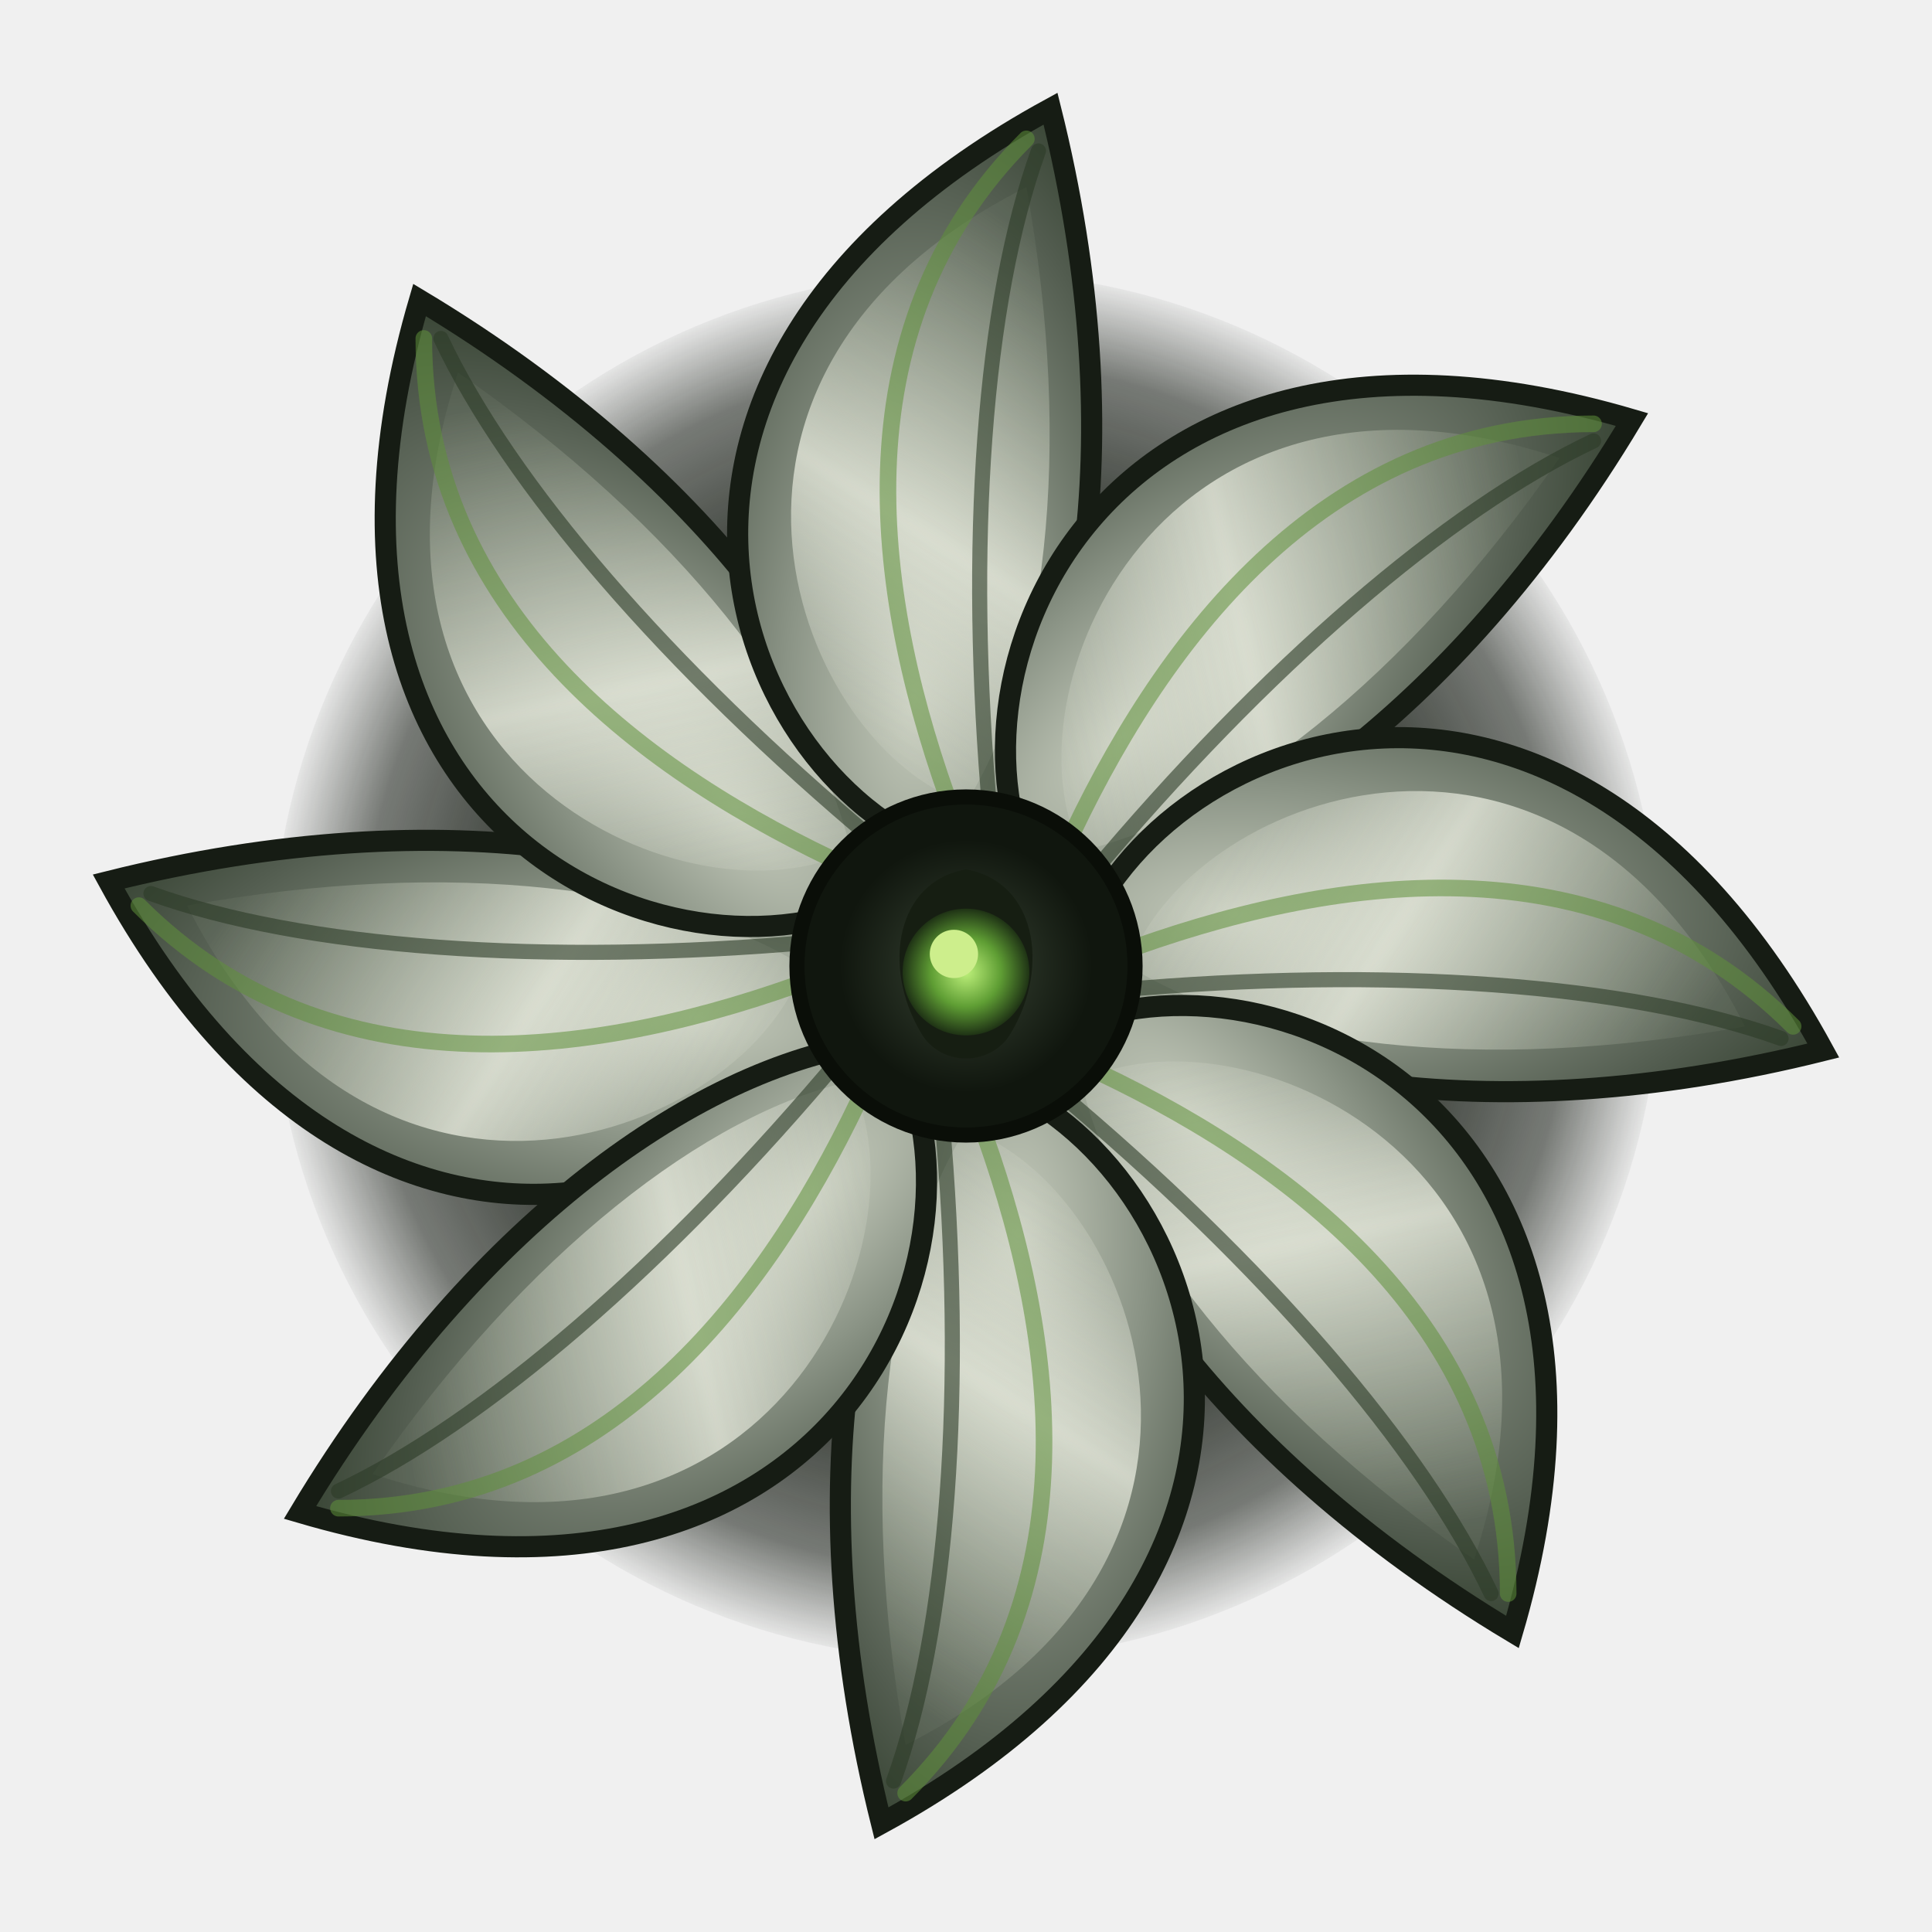
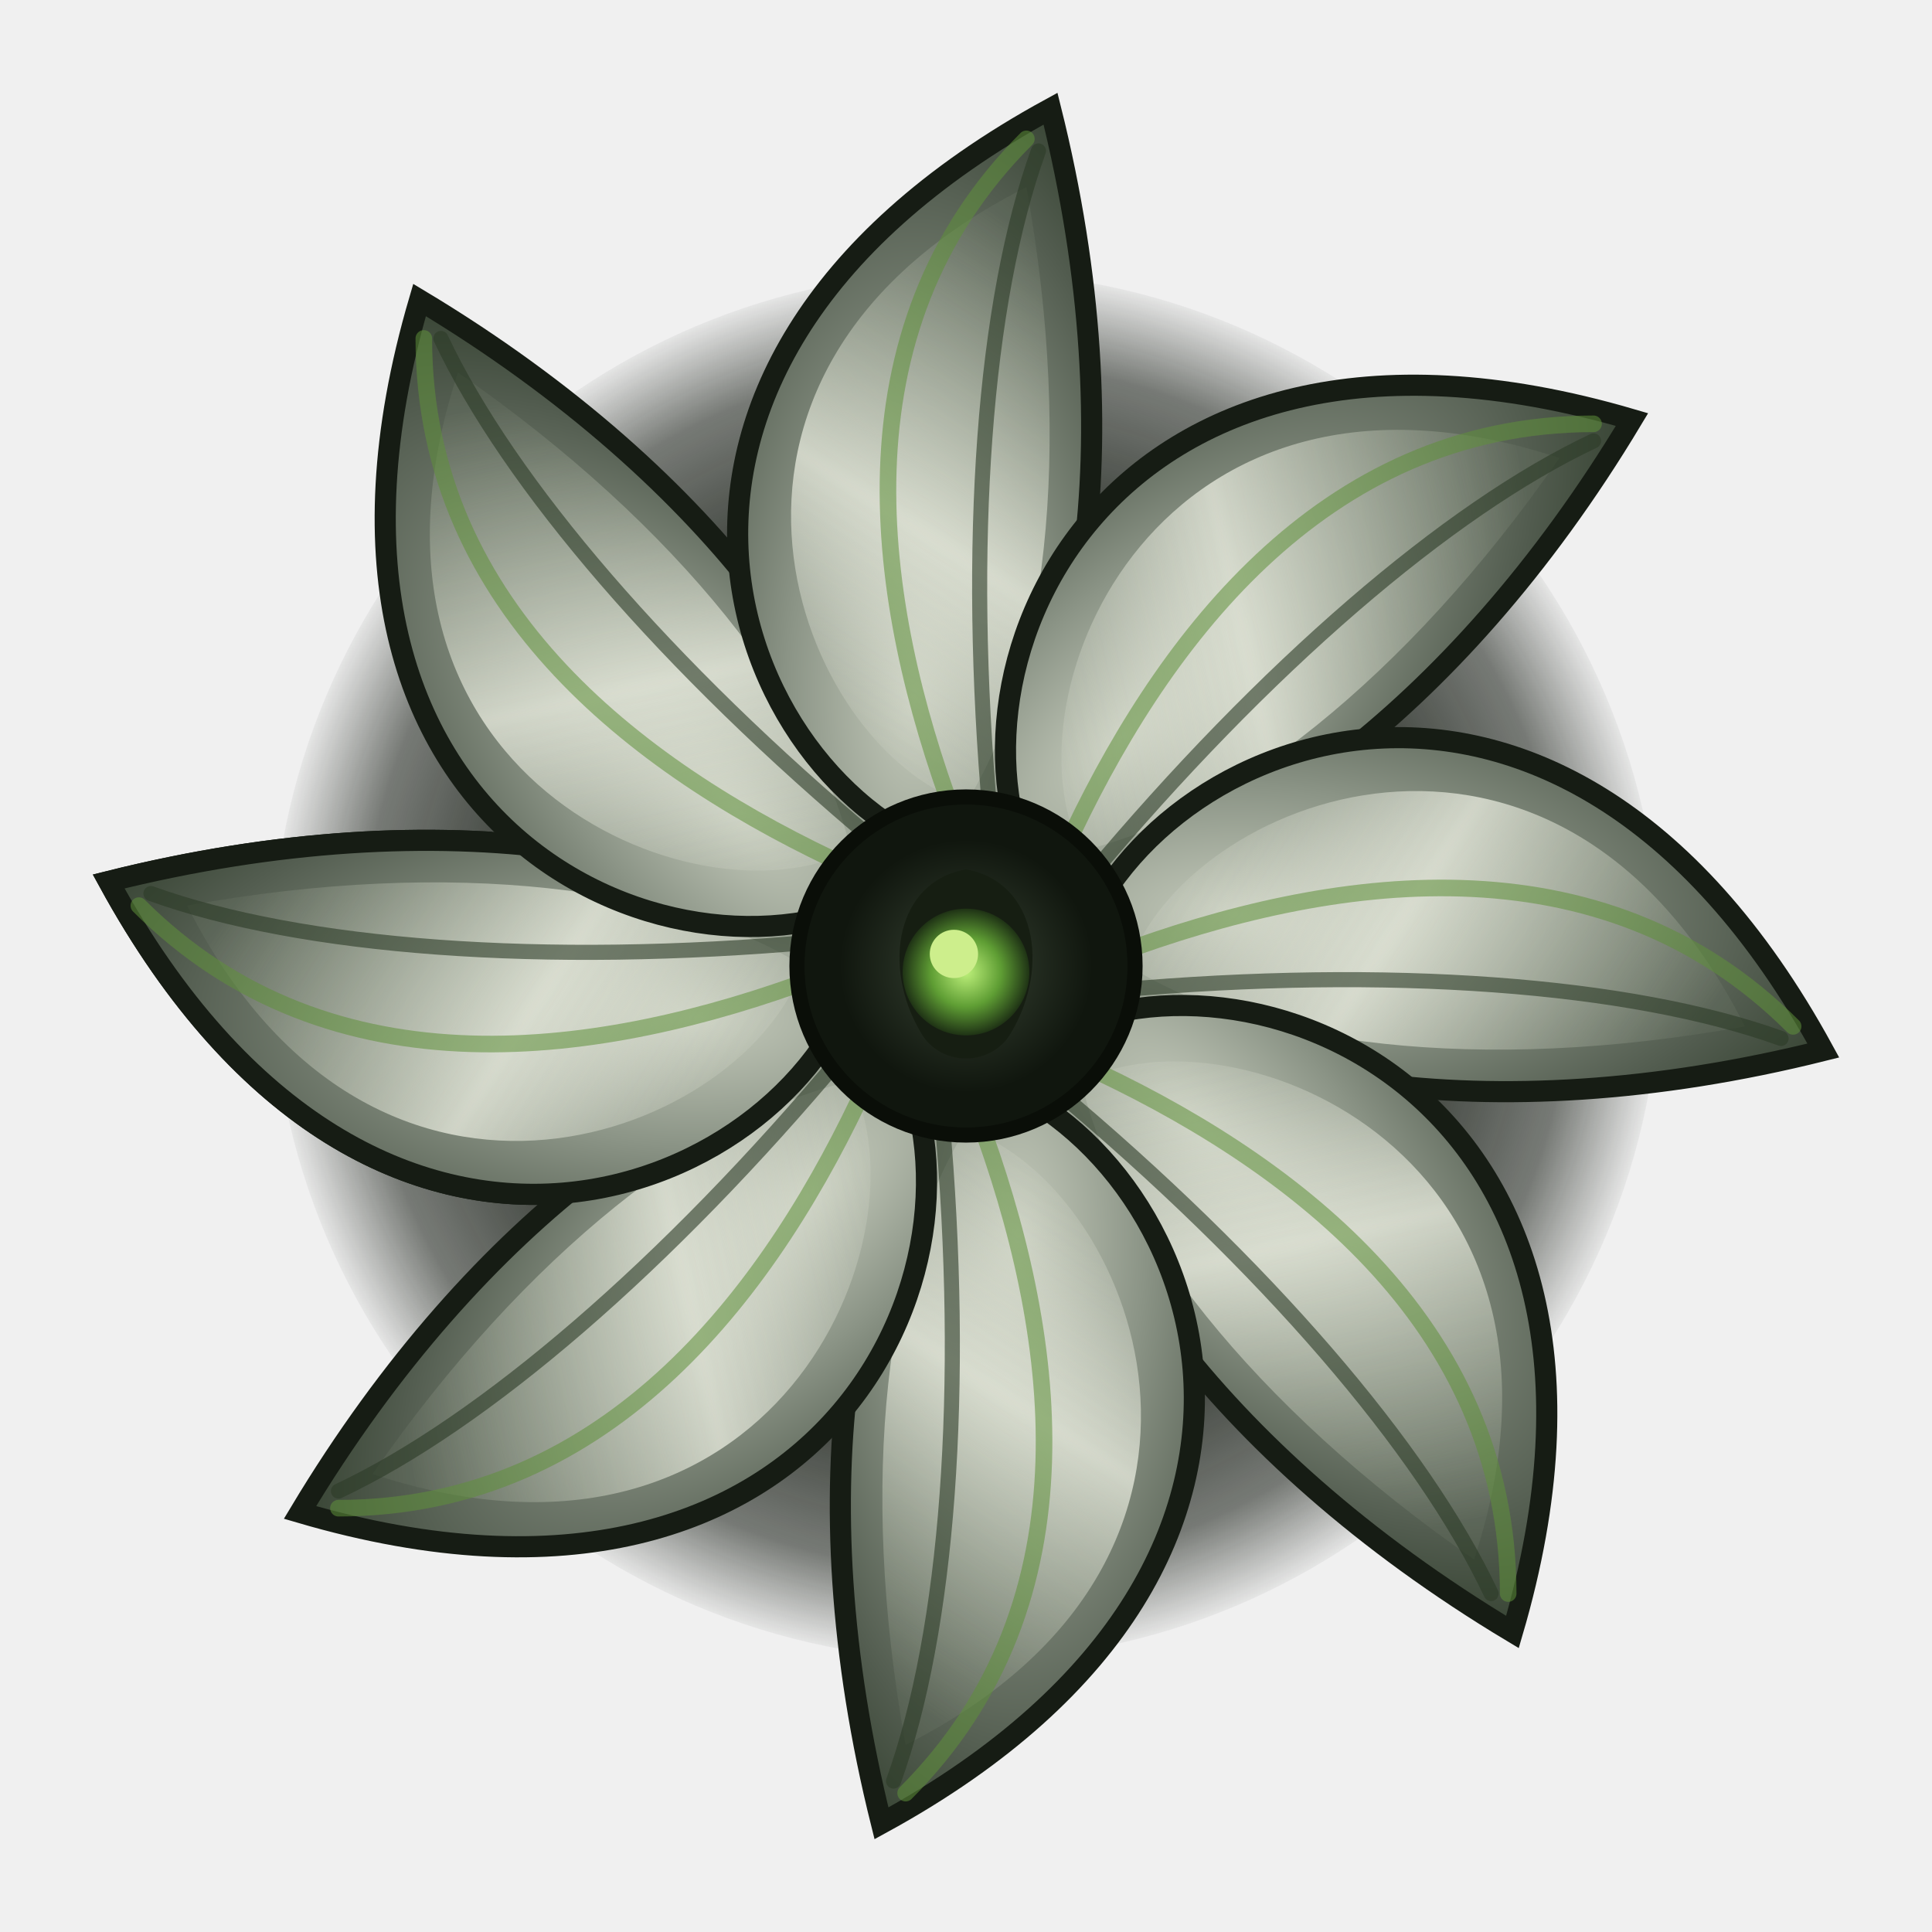
<svg xmlns="http://www.w3.org/2000/svg" viewBox="0 0 64 64" width="26" height="26">
  <defs>
-     <mask id="mNotP7" maskUnits="userSpaceOnUse" x="0" y="0" width="26" height="26">
-       <rect width="26" height="26" fill="#fff" />
+     <mask id="mNotP7" maskUnits="userSpaceOnUse" x="0" y="0" width="64" height="64">
+       <rect width="64" height="64" fill="#fff" />
      <path d="M 32 28.5 C 24.5 26.5 18.5 12.5 34.8 3.6 C 37.6 14.8 35.8 24 32 28.5 Z" transform="rotate(315 32 32)" fill="#000" stroke="#000" stroke-width="0.8" />
    </mask>
    <radialGradient id="tShadow" cx="0.5" cy="0.5" r="0.5">
      <stop offset="0" stop-color="#10150f" stop-opacity="0.9" />
      <stop offset="0.62" stop-color="#141a12" stop-opacity="0.85" />
      <stop offset="0.86" stop-color="#141a12" stop-opacity="0.55" />
      <stop offset="1" stop-color="#141a12" stop-opacity="0" />
    </radialGradient>
    <radialGradient id="tPetal" cx="0.5" cy="0.78" r="0.9">
      <stop offset="0" stop-color="#c4cabb" />
      <stop offset="0.4" stop-color="#8b9486" />
      <stop offset="0.78" stop-color="#525c4f" />
      <stop offset="1" stop-color="#33402f" />
    </radialGradient>
    <linearGradient id="tHi" x1="0.35" y1="1" x2="0.62" y2="0">
      <stop offset="0" stop-color="#e6e9dc" stop-opacity="0" />
      <stop offset="0.45" stop-color="#e9ecdf" stop-opacity="0.85" />
      <stop offset="1" stop-color="#aeb6a4" stop-opacity="0.1" />
    </linearGradient>
    <radialGradient id="tHub" cx="0.5" cy="0.5" r="0.5">
      <stop offset="0" stop-color="#384434" />
      <stop offset="1" stop-color="#10160e" />
    </radialGradient>
    <radialGradient id="tCore" cx="0.5" cy="0.5" r="0.5">
      <stop offset="0" stop-color="#bdf07a" />
      <stop offset="0.55" stop-color="#5f9e34" />
      <stop offset="1" stop-color="#1f3315" />
    </radialGradient>
  </defs>
  <g>
    <circle cx="32" cy="32" r="23" fill="url(#tShadow)" />
    <g transform="rotate(270 32 32)">
      <path d="M 32 28.5 C 24.5 26.5 18.5 12.5 34.8 3.6 C 37.6 14.8 35.8 24 32 28.5 Z" fill="url(#tPetal)" stroke="#161c14" stroke-width="0.7" />
      <path d="M 32 26.6 C 26.5 24.8 21.5 12.5 34 6.2 C 35.6 15 34.6 22.5 32 26.6 Z" fill="url(#tHi)" opacity="0.9" />
      <path d="M 31.6 27 C 29 20 27.6 11 34 4.6" fill="none" stroke="#5f8f3a" stroke-width="0.55" opacity="0.55" stroke-linecap="round" />
      <path d="M 32.8 27 C 32 18 32.6 10 34.4 5" fill="none" stroke="#2c3a26" stroke-width="0.5" opacity="0.6" stroke-linecap="round" />
    </g>
    <g transform="rotate(315 32 32)">
      <path d="M 32 28.5 C 24.5 26.5 18.5 12.5 34.8 3.6 C 37.6 14.8 35.8 24 32 28.5 Z" fill="url(#tPetal)" stroke="#161c14" stroke-width="0.7" />
      <path d="M 32 26.6 C 26.5 24.8 21.5 12.5 34 6.2 C 35.6 15 34.6 22.5 32 26.6 Z" fill="url(#tHi)" opacity="0.9" />
      <path d="M 31.6 27 C 29 20 27.6 11 34 4.6" fill="none" stroke="#5f8f3a" stroke-width="0.55" opacity="0.55" stroke-linecap="round" />
      <path d="M 32.8 27 C 32 18 32.6 10 34.4 5" fill="none" stroke="#2c3a26" stroke-width="0.5" opacity="0.6" stroke-linecap="round" />
    </g>
    <g transform="rotate(0 32 32)">
      <path d="M 32 28.5 C 24.5 26.5 18.5 12.5 34.8 3.6 C 37.6 14.8 35.8 24 32 28.5 Z" fill="url(#tPetal)" stroke="#161c14" stroke-width="0.7" />
      <path d="M 32 26.6 C 26.5 24.8 21.5 12.5 34 6.2 C 35.6 15 34.6 22.5 32 26.6 Z" fill="url(#tHi)" opacity="0.9" />
      <path d="M 31.6 27 C 29 20 27.6 11 34 4.6" fill="none" stroke="#5f8f3a" stroke-width="0.55" opacity="0.55" stroke-linecap="round" />
      <path d="M 32.8 27 C 32 18 32.6 10 34.4 5" fill="none" stroke="#2c3a26" stroke-width="0.5" opacity="0.6" stroke-linecap="round" />
    </g>
    <g transform="rotate(45 32 32)">
      <path d="M 32 28.5 C 24.5 26.5 18.5 12.5 34.8 3.6 C 37.6 14.8 35.8 24 32 28.5 Z" fill="url(#tPetal)" stroke="#161c14" stroke-width="0.7" />
      <path d="M 32 26.6 C 26.5 24.8 21.5 12.5 34 6.2 C 35.6 15 34.6 22.5 32 26.6 Z" fill="url(#tHi)" opacity="0.9" />
      <path d="M 31.6 27 C 29 20 27.6 11 34 4.6" fill="none" stroke="#5f8f3a" stroke-width="0.55" opacity="0.55" stroke-linecap="round" />
      <path d="M 32.8 27 C 32 18 32.6 10 34.4 5" fill="none" stroke="#2c3a26" stroke-width="0.5" opacity="0.6" stroke-linecap="round" />
    </g>
    <g transform="rotate(90 32 32)">
      <path d="M 32 28.5 C 24.5 26.5 18.5 12.5 34.8 3.6 C 37.6 14.8 35.8 24 32 28.5 Z" fill="url(#tPetal)" stroke="#161c14" stroke-width="0.7" />
      <path d="M 32 26.6 C 26.5 24.8 21.5 12.5 34 6.2 C 35.6 15 34.6 22.5 32 26.6 Z" fill="url(#tHi)" opacity="0.9" />
      <path d="M 31.6 27 C 29 20 27.6 11 34 4.6" fill="none" stroke="#5f8f3a" stroke-width="0.55" opacity="0.55" stroke-linecap="round" />
      <path d="M 32.8 27 C 32 18 32.6 10 34.4 5" fill="none" stroke="#2c3a26" stroke-width="0.5" opacity="0.6" stroke-linecap="round" />
    </g>
    <g transform="rotate(135 32 32)">
      <path d="M 32 28.5 C 24.5 26.5 18.5 12.5 34.8 3.6 C 37.6 14.8 35.8 24 32 28.5 Z" fill="url(#tPetal)" stroke="#161c14" stroke-width="0.7" />
      <path d="M 32 26.6 C 26.5 24.8 21.5 12.5 34 6.2 C 35.6 15 34.6 22.5 32 26.6 Z" fill="url(#tHi)" opacity="0.9" />
      <path d="M 31.6 27 C 29 20 27.6 11 34 4.6" fill="none" stroke="#5f8f3a" stroke-width="0.55" opacity="0.55" stroke-linecap="round" />
      <path d="M 32.8 27 C 32 18 32.6 10 34.4 5" fill="none" stroke="#2c3a26" stroke-width="0.5" opacity="0.6" stroke-linecap="round" />
    </g>
    <g transform="rotate(180 32 32)">
      <path d="M 32 28.5 C 24.5 26.5 18.5 12.5 34.8 3.6 C 37.6 14.8 35.8 24 32 28.5 Z" fill="url(#tPetal)" stroke="#161c14" stroke-width="0.7" />
      <path d="M 32 26.6 C 26.5 24.8 21.5 12.5 34 6.2 C 35.6 15 34.6 22.5 32 26.6 Z" fill="url(#tHi)" opacity="0.9" />
      <path d="M 31.6 27 C 29 20 27.6 11 34 4.6" fill="none" stroke="#5f8f3a" stroke-width="0.55" opacity="0.55" stroke-linecap="round" />
      <path d="M 32.8 27 C 32 18 32.6 10 34.4 5" fill="none" stroke="#2c3a26" stroke-width="0.5" opacity="0.6" stroke-linecap="round" />
    </g>
    <g transform="rotate(225 32 32)">
      <path d="M 32 28.5 C 24.5 26.5 18.5 12.5 34.8 3.6 C 37.6 14.8 35.8 24 32 28.5 Z" fill="url(#tPetal)" stroke="#161c14" stroke-width="0.7" />
      <path d="M 32 26.6 C 26.5 24.8 21.5 12.5 34 6.2 C 35.6 15 34.6 22.5 32 26.6 Z" fill="url(#tHi)" opacity="0.9" />
      <path d="M 31.6 27 C 29 20 27.6 11 34 4.6" fill="none" stroke="#5f8f3a" stroke-width="0.55" opacity="0.55" stroke-linecap="round" />
      <path d="M 32.8 27 C 32 18 32.6 10 34.4 5" fill="none" stroke="#2c3a26" stroke-width="0.5" opacity="0.6" stroke-linecap="round" />
    </g>
    <g mask="url(#mNotP7)">
      <g transform="rotate(270 32 32)">
        <path d="M 32 28.5 C 24.5 26.5 18.5 12.5 34.8 3.6 C 37.6 14.8 35.8 24 32 28.5 Z" fill="url(#tPetal)" stroke="#161c14" stroke-width="0.7" />
        <path d="M 32 26.6 C 26.5 24.8 21.5 12.5 34 6.2 C 35.6 15 34.6 22.5 32 26.6 Z" fill="url(#tHi)" opacity="0.9" />
        <path d="M 31.6 27 C 29 20 27.6 11 34 4.6" fill="none" stroke="#5f8f3a" stroke-width="0.55" opacity="0.55" stroke-linecap="round" />
        <path d="M 32.8 27 C 32 18 32.6 10 34.4 5" fill="none" stroke="#2c3a26" stroke-width="0.5" opacity="0.6" stroke-linecap="round" />
      </g>
    </g>
    <circle cx="32" cy="32" r="5.6" fill="#10160e" stroke="#0a0e08" stroke-width="0.5" />
    <circle cx="32" cy="32" r="4.2" fill="url(#tHub)" />
    <path d="M 32 28.8 C 34.3 29.2 34.8 32 33.5 34.2 C 32.85 35.35 31.15 35.35 30.5 34.2 C 29.2 32 29.7 29.2 32 28.8 Z" fill="#161e12" />
    <circle cx="32" cy="32.2" r="2.1" fill="url(#tCore)" />
    <circle cx="31.6" cy="31.6" r="0.8" fill="#cdee8c" />
  </g>
</svg>
